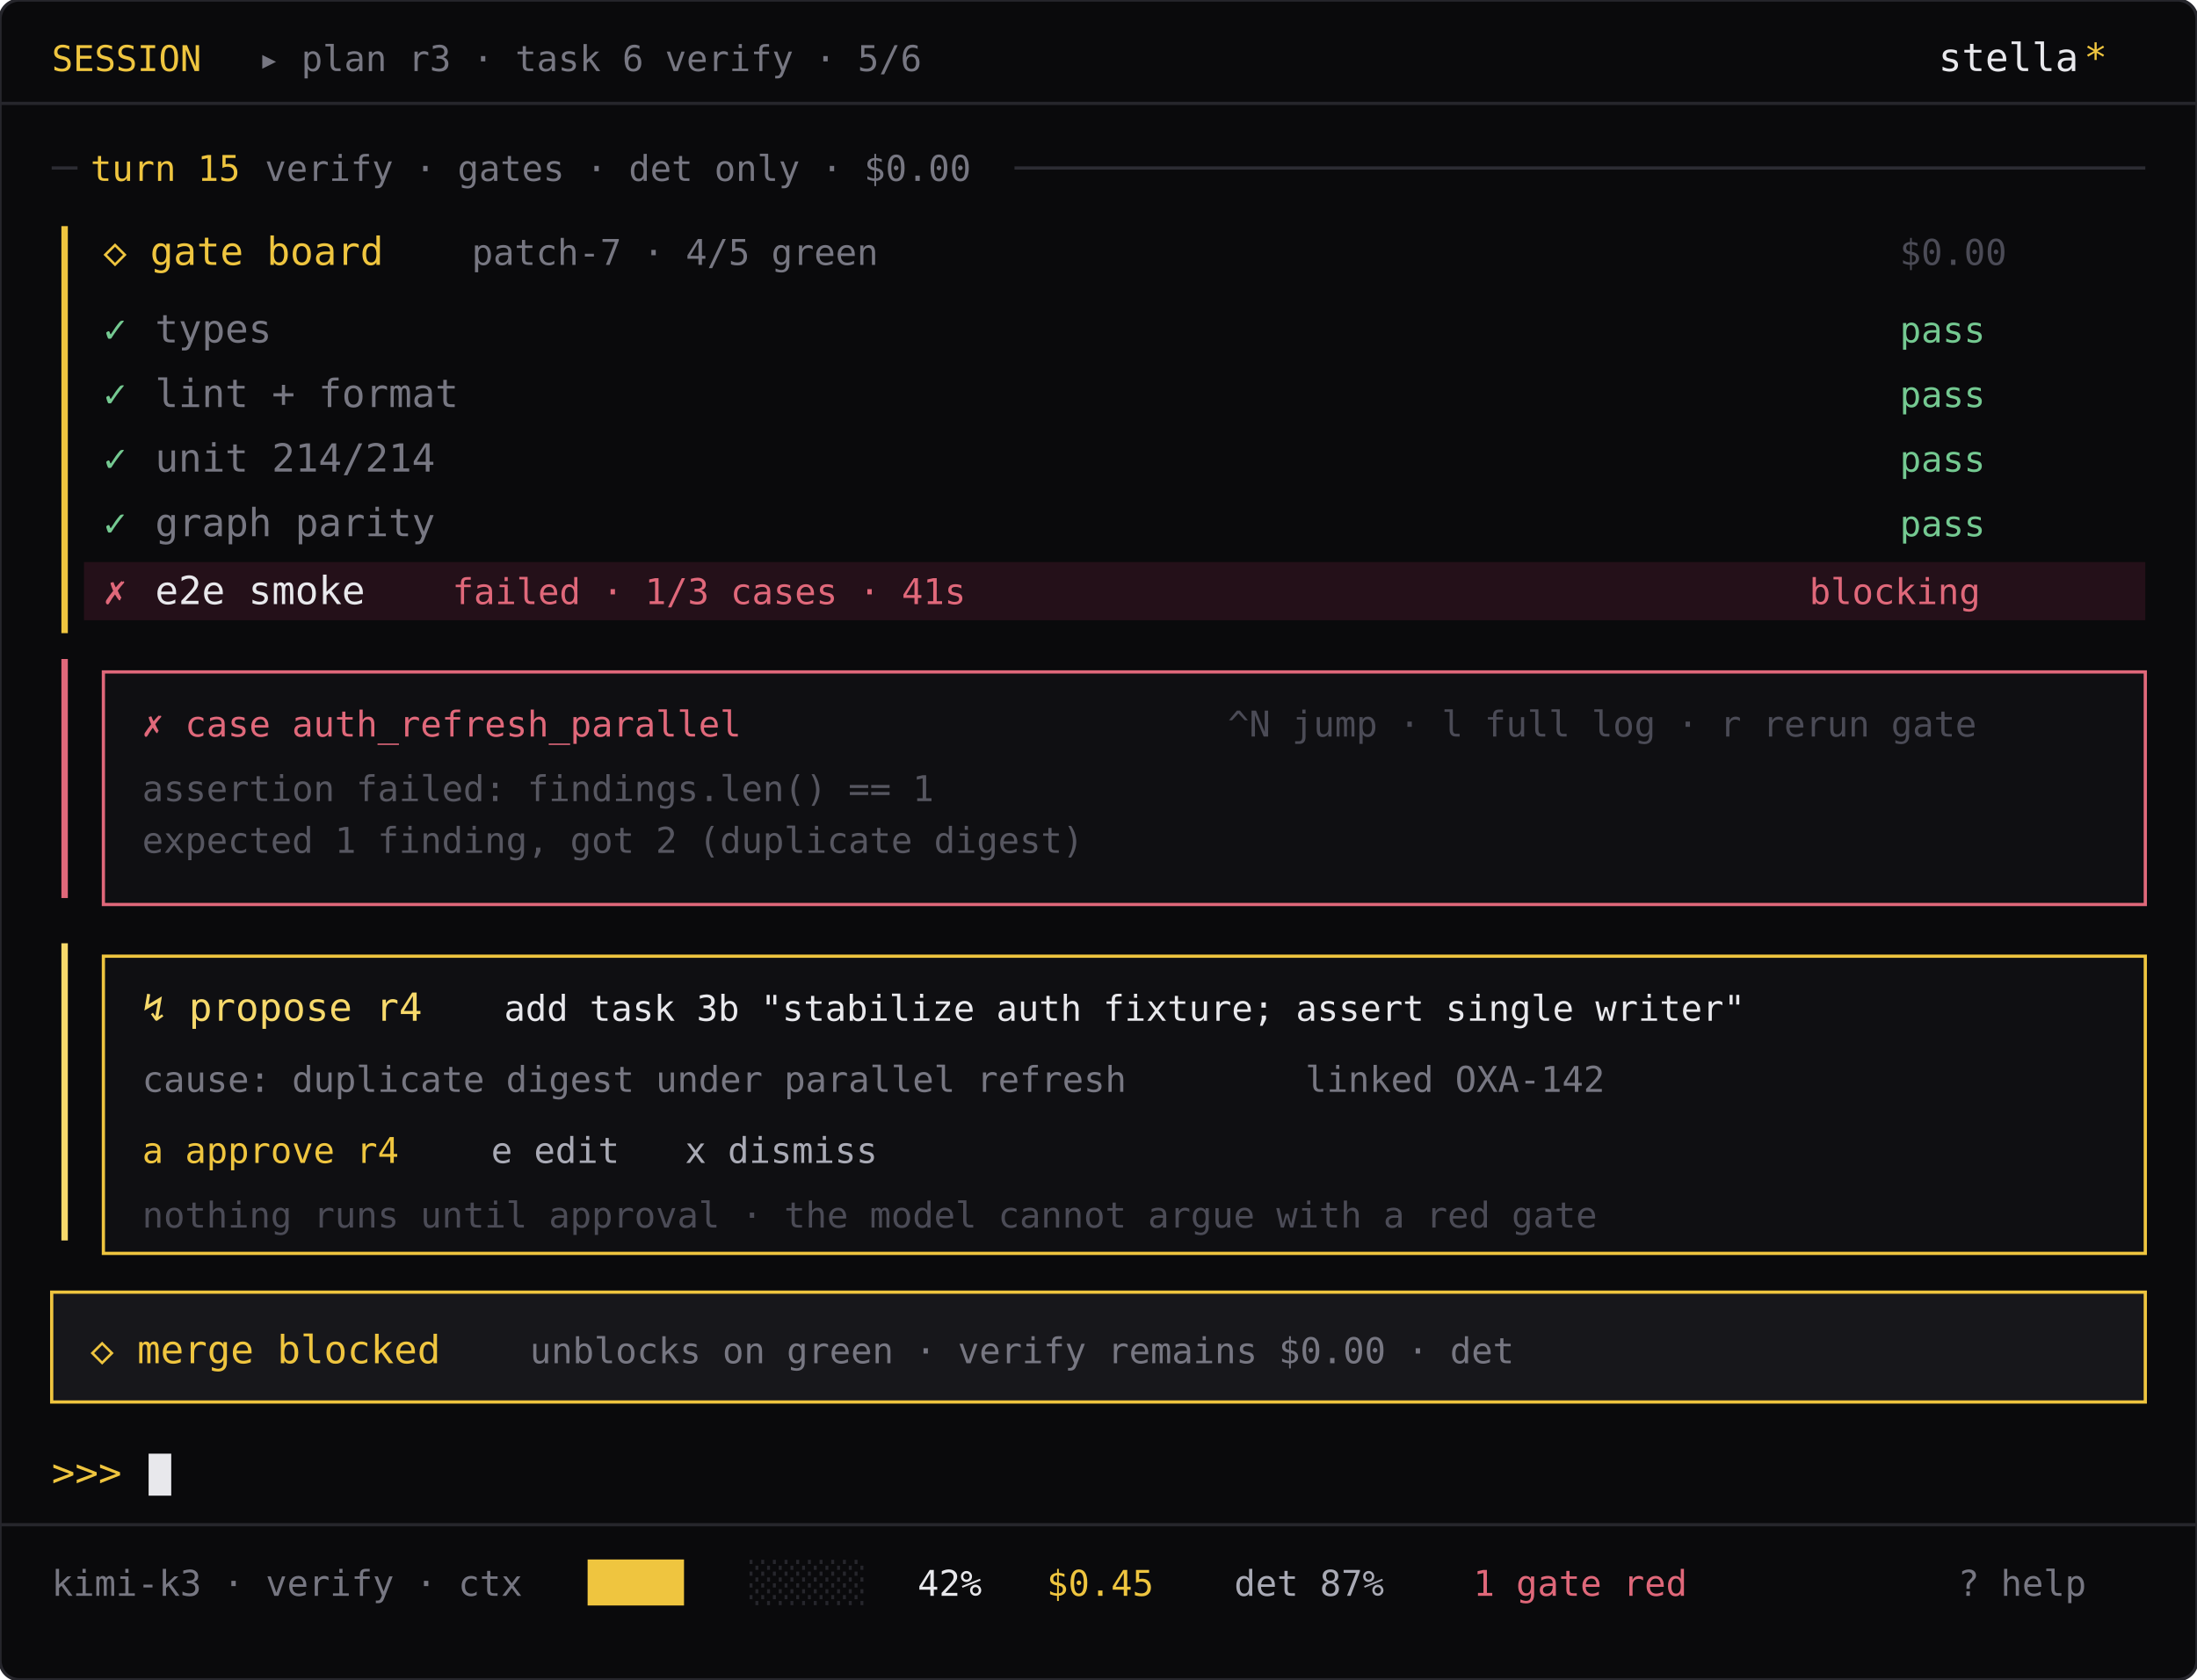
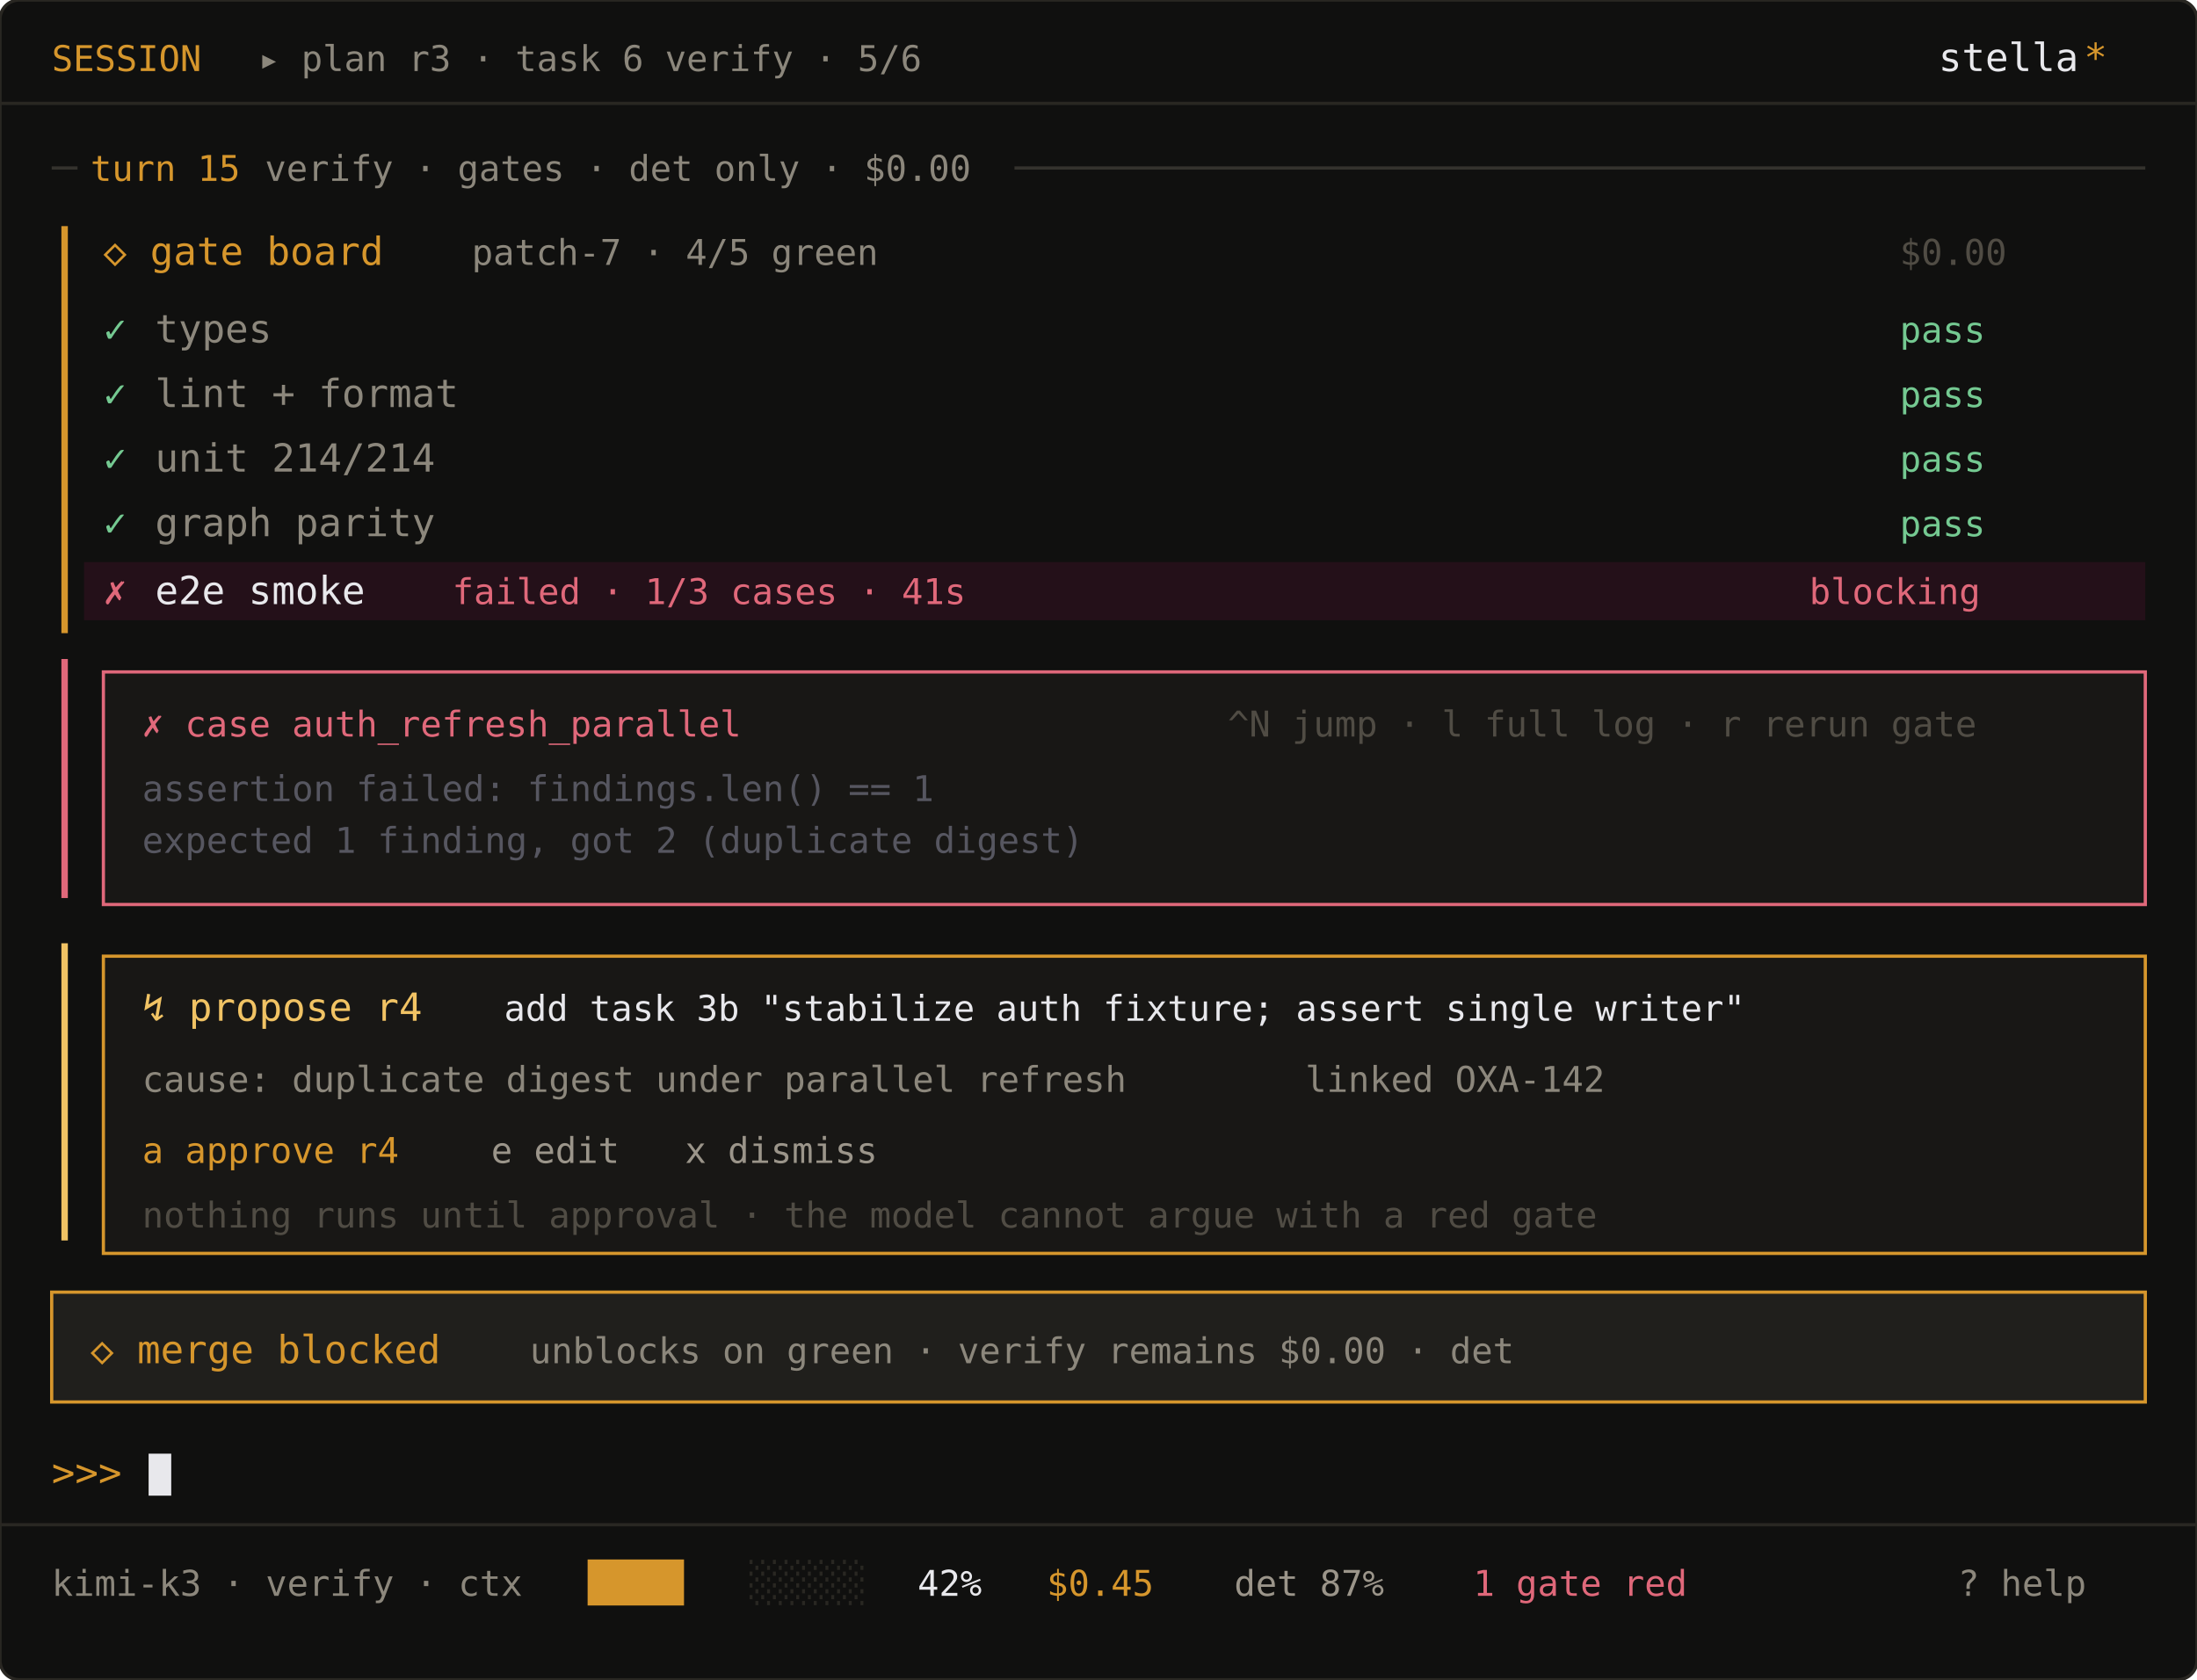
<svg xmlns="http://www.w3.org/2000/svg" viewBox="0 0 680 520" width="680" height="520" font-family="DejaVu Sans Mono, JetBrains Mono, monospace">
-   <rect x="0" y="0" width="680" height="520" rx="6" fill="#0A0A0C" stroke="#26262C" stroke-width="1" />
-   <text x="16" y="22" font-size="11" fill="#EFC53F" font-weight="500">SESSION</text>
-   <text x="80" y="22" font-size="11" fill="#777782">▸ plan r3 · task 6 verify · 5/6</text>
+   <rect x="0" y="0" width="680" height="520" rx="6" fill="#10100F" stroke="#292722" stroke-width="1" />
+   <text x="16" y="22" font-size="11" fill="#D6962C" font-weight="500">SESSION</text>
+   <text x="80" y="22" font-size="11" fill="#8C877C">▸ plan r3 · task 6 verify · 5/6</text>
  <text x="600" y="22" font-size="12" fill="#E8E8EC" font-weight="500">stella</text>
-   <text x="645" y="22" font-size="12" fill="#EFC53F" font-weight="500">*</text>
-   <line x1="0" y1="32" x2="680" y2="32" stroke="#26262C" stroke-width="1" />
-   <line x1="16" y1="52" x2="664" y2="52" stroke="#2C2C33" stroke-width="1" />
-   <rect x="24" y="44" width="290" height="14" fill="#0A0A0C" />
-   <text x="28" y="56" font-size="11" fill="#EFC53F">turn 15</text>
-   <text x="82" y="56" font-size="11" fill="#777782">verify · gates · det only · $0.00</text>
-   <line x1="20" y1="70" x2="20" y2="196" stroke="#EFC53F" stroke-width="2" />
-   <text x="32" y="82" font-size="12" fill="#EFC53F">◇ gate board</text>
-   <text x="146" y="82" font-size="11" fill="#777782">patch-7 · 4/5 green</text>
-   <text x="588" y="82" font-size="11" fill="#4B4B56">$0.00</text>
+   <text x="645" y="22" font-size="12" fill="#D6962C" font-weight="500">*</text>
+   <line x1="0" y1="32" x2="680" y2="32" stroke="#292722" stroke-width="1" />
+   <line x1="16" y1="52" x2="664" y2="52" stroke="#34322D" stroke-width="1" />
+   <rect x="24" y="44" width="290" height="14" fill="#10100F" />
+   <text x="28" y="56" font-size="11" fill="#D6962C">turn 15</text>
+   <text x="82" y="56" font-size="11" fill="#8C877C">verify · gates · det only · $0.00</text>
+   <line x1="20" y1="70" x2="20" y2="196" stroke="#D6962C" stroke-width="2" />
+   <text x="32" y="82" font-size="12" fill="#D6962C">◇ gate board</text>
+   <text x="146" y="82" font-size="11" fill="#8C877C">patch-7 · 4/5 green</text>
+   <text x="588" y="82" font-size="11" fill="#504C44">$0.00</text>
  <text x="32" y="106" font-size="12" fill="#74C991">✓</text>
-   <text x="48" y="106" font-size="12" fill="#777782">types</text>
+   <text x="48" y="106" font-size="12" fill="#8C877C">types</text>
  <text x="588" y="106" font-size="11" fill="#74C991">pass</text>
  <text x="32" y="126" font-size="12" fill="#74C991">✓</text>
-   <text x="48" y="126" font-size="12" fill="#777782">lint + format</text>
+   <text x="48" y="126" font-size="12" fill="#8C877C">lint + format</text>
  <text x="588" y="126" font-size="11" fill="#74C991">pass</text>
  <text x="32" y="146" font-size="12" fill="#74C991">✓</text>
-   <text x="48" y="146" font-size="12" fill="#777782">unit 214/214</text>
+   <text x="48" y="146" font-size="12" fill="#8C877C">unit 214/214</text>
  <text x="588" y="146" font-size="11" fill="#74C991">pass</text>
  <text x="32" y="166" font-size="12" fill="#74C991">✓</text>
-   <text x="48" y="166" font-size="12" fill="#777782">graph parity</text>
+   <text x="48" y="166" font-size="12" fill="#8C877C">graph parity</text>
  <text x="588" y="166" font-size="11" fill="#74C991">pass</text>
  <rect x="26" y="174" width="638" height="18" fill="#241019" />
  <text x="32" y="187" font-size="12" fill="#E0687A">✗</text>
  <text x="48" y="187" font-size="12" fill="#E8E8EC" font-weight="500">e2e smoke</text>
  <text x="140" y="187" font-size="11" fill="#E0687A">failed · 1/3 cases · 41s</text>
  <text x="560" y="187" font-size="11" fill="#E0687A">blocking</text>
  <line x1="20" y1="204" x2="20" y2="278" stroke="#E0687A" stroke-width="2" />
-   <rect x="32" y="208" width="632" height="72" fill="#0F0F12" stroke="#E0687A" stroke-width="1" />
+   <rect x="32" y="208" width="632" height="72" fill="#181715" stroke="#E0687A" stroke-width="1" />
  <text x="44" y="228" font-size="11" fill="#E0687A">✗ case auth_refresh_parallel</text>
  <text x="44" y="248" font-size="11" fill="#565660">assertion failed: findings.len() == 1</text>
  <text x="44" y="264" font-size="11" fill="#565660">expected 1 finding, got 2 (duplicate digest)</text>
-   <text x="380" y="228" font-size="11" fill="#4B4B56">^N jump · l full log · r rerun gate</text>
-   <line x1="20" y1="292" x2="20" y2="384" stroke="#F7D96B" stroke-width="2" />
-   <rect x="32" y="296" width="632" height="92" fill="#0F0F12" stroke="#EFC53F" stroke-width="1" />
-   <text x="44" y="316" font-size="12" fill="#F7D96B">↯ propose r4</text>
+   <text x="380" y="228" font-size="11" fill="#504C44">^N jump · l full log · r rerun gate</text>
+   <line x1="20" y1="292" x2="20" y2="384" stroke="#F1C364" stroke-width="2" />
+   <rect x="32" y="296" width="632" height="92" fill="#181715" stroke="#D6962C" stroke-width="1" />
+   <text x="44" y="316" font-size="12" fill="#F1C364">↯ propose r4</text>
  <text x="156" y="316" font-size="11" fill="#E8E8EC">add task 3b "stabilize auth fixture; assert single writer"</text>
-   <text x="44" y="338" font-size="11" fill="#777782">cause: duplicate digest under parallel refresh</text>
-   <text x="404" y="338" font-size="11" fill="#777782">linked OXA-142</text>
-   <text x="44" y="360" font-size="11" fill="#EFC53F">a approve r4</text>
-   <text x="152" y="360" font-size="11" fill="#A9AAB5">e edit</text>
-   <text x="212" y="360" font-size="11" fill="#A9AAB5">x dismiss</text>
-   <text x="44" y="380" font-size="11" fill="#4B4B56">nothing runs until approval · the model cannot argue with a red gate</text>
-   <rect x="16" y="400" width="648" height="34" fill="#17171B" stroke="#EFC53F" stroke-width="1" />
-   <text x="28" y="422" font-size="12" fill="#EFC53F" font-weight="500">◇ merge blocked</text>
-   <text x="164" y="422" font-size="11" fill="#777782">unblocks on green · verify remains $0.00 · det</text>
-   <text x="16" y="460" font-size="12" fill="#EFC53F" font-weight="500">&gt;&gt;&gt;</text>
+   <text x="44" y="338" font-size="11" fill="#8C877C">cause: duplicate digest under parallel refresh</text>
+   <text x="404" y="338" font-size="11" fill="#8C877C">linked OXA-142</text>
+   <text x="44" y="360" font-size="11" fill="#D6962C">a approve r4</text>
+   <text x="152" y="360" font-size="11" fill="#9B958A">e edit</text>
+   <text x="212" y="360" font-size="11" fill="#9B958A">x dismiss</text>
+   <text x="44" y="380" font-size="11" fill="#504C44">nothing runs until approval · the model cannot argue with a red gate</text>
+   <rect x="16" y="400" width="648" height="34" fill="#201F1C" stroke="#D6962C" stroke-width="1" />
+   <text x="28" y="422" font-size="12" fill="#D6962C" font-weight="500">◇ merge blocked</text>
+   <text x="164" y="422" font-size="11" fill="#8C877C">unblocks on green · verify remains $0.00 · det</text>
+   <text x="16" y="460" font-size="12" fill="#D6962C" font-weight="500">&gt;&gt;&gt;</text>
  <rect x="46" y="450" width="7" height="13" fill="#E8E8EC" />
-   <line x1="0" y1="472" x2="680" y2="472" stroke="#26262C" stroke-width="1" />
-   <text x="16" y="494" font-size="11" fill="#777782">kimi-k3 · verify · ctx</text>
-   <text x="182" y="494" font-size="12" fill="#EFC53F">████▏</text>
-   <text x="232" y="494" font-size="12" fill="#26262C">░░░░░</text>
+   <line x1="0" y1="472" x2="680" y2="472" stroke="#292722" stroke-width="1" />
+   <text x="16" y="494" font-size="11" fill="#8C877C">kimi-k3 · verify · ctx</text>
+   <text x="182" y="494" font-size="12" fill="#D6962C">████▏</text>
+   <text x="232" y="494" font-size="12" fill="#292722">░░░░░</text>
  <text x="284" y="494" font-size="11" fill="#E8E8EC">42%</text>
-   <text x="324" y="494" font-size="11" fill="#EFC53F">$0.45</text>
-   <text x="382" y="494" font-size="11" fill="#A9AAB5">det 87%</text>
+   <text x="324" y="494" font-size="11" fill="#D6962C">$0.45</text>
+   <text x="382" y="494" font-size="11" fill="#9B958A">det 87%</text>
  <text x="456" y="494" font-size="11" fill="#E0687A">1 gate red</text>
-   <text x="606" y="494" font-size="11" fill="#777782">? help</text>
+   <text x="606" y="494" font-size="11" fill="#8C877C">? help</text>
</svg>
